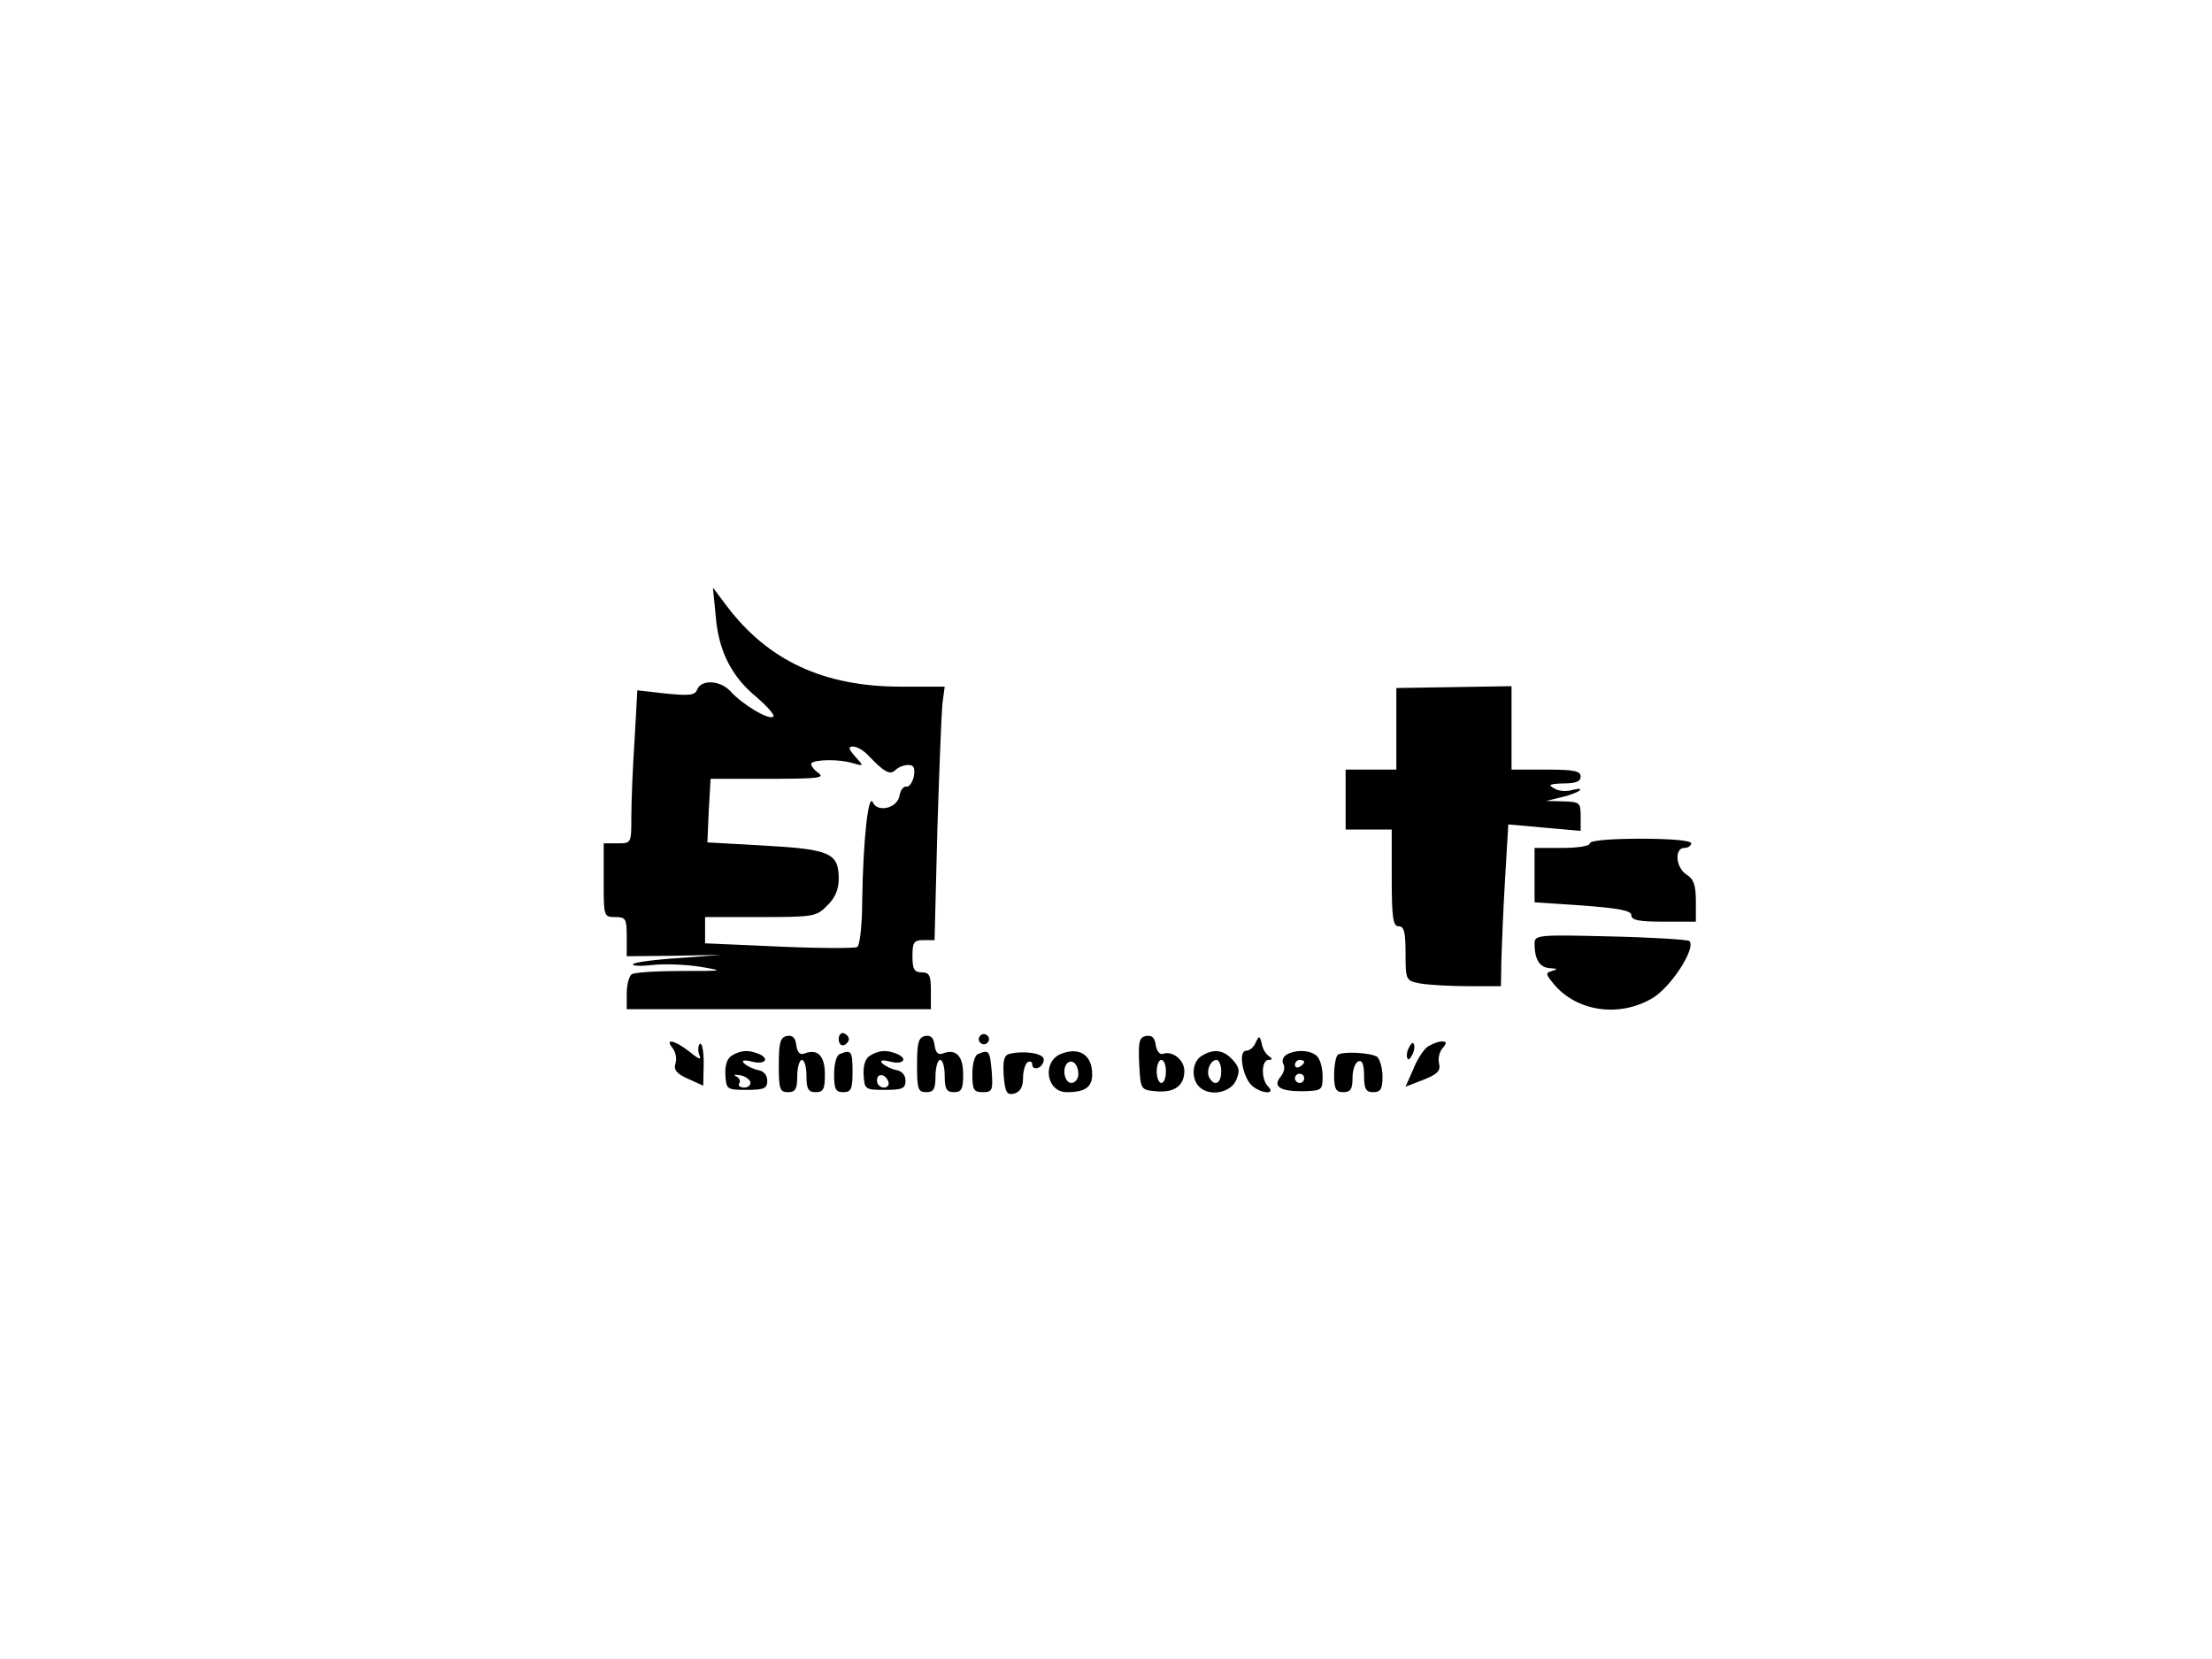
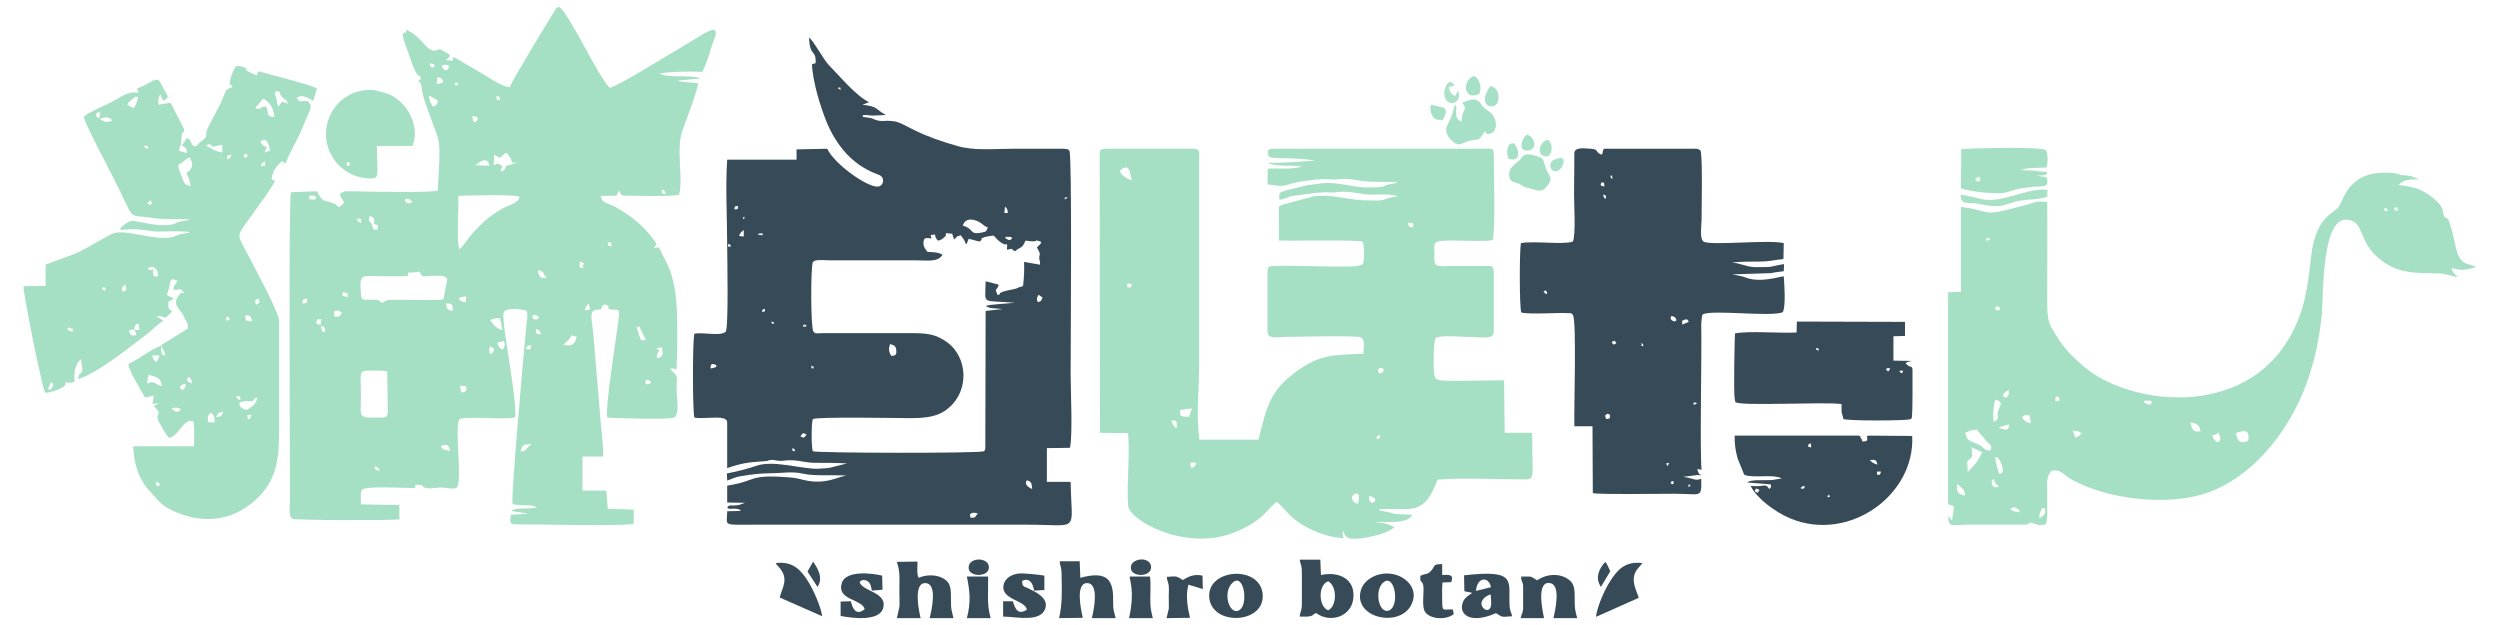
- <svg xmlns="http://www.w3.org/2000/svg" version="1.0" width="480pt" height="360pt" viewBox="0 0 480 360" preserveAspectRatio="xMidYMid meet">
-   <g transform="translate(0,360) scale(0.1,-0.1)" fill="#000000" stroke="none">
-     <path d="M1553 2264 c6 -76 34 -132 89 -177 23 -20 40 -39 36 -42 -8 -9 -67 26 -93 55 -22 24 -63 26 -72 4 -5 -13 -16 -14 -68 -9 l-62 7 -6 -108 c-4 -59 -7 -133 -7 -166 0 -58 0 -58 -30 -58 l-30 0 0 -80 c0 -79 0 -80 25 -80 23 0 25 -4 25 -42 l0 -43 102 1 103 2 -92 -7 c-50 -3 -95 -9 -99 -13 -4 -4 15 -5 42 -2 27 3 74 1 104 -4 53 -9 51 -9 -41 -9 -53 0 -101 -3 -108 -7 -6 -4 -11 -23 -11 -42 l0 -34 330 0 330 0 0 40 c0 33 -3 40 -20 40 -16 0 -20 7 -20 35 0 30 3 35 24 35 l24 0 6 238 c4 130 9 254 11 275 l5 37 -95 0 c-167 0 -288 56 -378 175 l-30 40 6 -61z m329 -301 c36 -38 49 -46 61 -34 6 6 18 11 28 11 12 0 15 -6 12 -25 -3 -13 -10 -23 -16 -22 -7 1 -13 -8 -15 -19 -4 -28 -48 -38 -58 -15 -10 21 -21 -84 -23 -211 0 -53 -5 -100 -11 -103 -5 -3 -82 -3 -170 1 l-160 7 0 28 0 29 120 0 c115 0 122 1 145 25 17 16 25 35 25 58 0 56 -19 64 -160 72 l-125 7 3 69 4 69 126 0 c111 0 124 2 106 14 -10 8 -16 17 -13 20 8 8 61 9 89 0 25 -7 25 -7 6 14 -15 17 -16 22 -5 22 8 0 22 -8 31 -17z" />
-     <path d="M3030 2019 l0 -89 -55 0 -55 0 0 -65 0 -65 50 0 50 0 0 -105 c0 -87 3 -105 15 -105 12 0 15 -13 15 -59 0 -58 1 -59 31 -65 17 -3 64 -6 104 -6 l72 0 1 58 c1 31 4 110 8 175 l7 118 78 -7 79 -7 0 32 c0 29 -2 31 -37 32 l-38 1 33 8 c18 4 36 11 40 15 4 4 -3 4 -15 1 -13 -4 -31 -3 -40 3 -15 8 -11 10 20 11 26 0 37 4 37 15 0 12 -15 15 -75 15 l-75 0 0 90 0 91 -125 -2 -125 -2 0 -88z" />
-     <path d="M3450 1770 c0 -6 -27 -10 -60 -10 l-60 0 0 -59 0 -59 105 -7 c79 -6 105 -11 105 -21 0 -11 17 -14 70 -14 l70 0 0 45 c0 34 -5 48 -20 57 -24 15 -27 58 -5 58 8 0 15 5 15 10 0 6 -43 10 -110 10 -67 0 -110 -4 -110 -10z" />
-     <path d="M3330 1552 c0 -34 11 -52 34 -53 16 -1 17 -2 4 -6 -15 -4 -14 -7 5 -30 50 -58 140 -71 211 -30 40 22 97 109 82 125 -4 3 -81 8 -172 10 -159 4 -164 3 -164 -16z" />
-     <path d="M1708 1352 c-15 -3 -18 -14 -18 -63 0 -52 2 -59 20 -59 16 0 20 7 20 35 0 19 5 35 10 35 6 0 10 -16 10 -35 0 -28 4 -35 20 -35 17 0 20 7 20 39 0 40 -16 56 -44 45 -10 -4 -16 2 -18 18 -2 16 -8 22 -20 20z" />
-     <path d="M1820 1345 c0 -9 5 -15 11 -13 6 2 11 8 11 13 0 5 -5 11 -11 13 -6 2 -11 -4 -11 -13z" />
-     <path d="M2008 1352 c-15 -3 -18 -14 -18 -63 0 -52 2 -59 20 -59 16 0 20 7 20 35 0 19 5 35 10 35 6 0 10 -16 10 -35 0 -28 4 -35 20 -35 17 0 20 7 20 39 0 40 -16 56 -44 45 -10 -4 -16 2 -18 18 -2 16 -8 22 -20 20z" />
-     <path d="M2126 1351 c-4 -5 -2 -12 3 -15 5 -4 12 -2 15 3 4 5 2 12 -3 15 -5 4 -12 2 -15 -3z" />
-     <path d="M2487 1352 c-15 -3 -17 -12 -15 -60 3 -56 3 -57 36 -60 40 -4 62 12 62 44 0 24 -26 45 -47 37 -6 -2 -13 6 -15 19 -2 16 -8 22 -21 20z m43 -77 c0 -14 -4 -25 -10 -25 -5 0 -10 11 -10 25 0 14 5 25 10 25 6 0 10 -11 10 -25z" />
-     <path d="M2725 1338 c-4 -10 -13 -18 -21 -18 -18 0 -7 -60 14 -77 21 -17 51 -18 34 -1 -16 16 -15 58 1 58 8 0 9 2 1 8 -7 4 -14 16 -16 27 -4 18 -6 18 -13 3z" />
-     <path d="M1460 1325 c6 -8 9 -22 6 -32 -5 -14 2 -23 27 -34 l33 -15 1 48 c0 26 -3 45 -8 43 -4 -3 -5 -13 -2 -23 6 -13 1 -12 -21 6 -32 25 -55 30 -36 7z" />
-     <path d="M3056 1324 c-4 -9 -4 -19 -1 -22 2 -3 7 3 11 12 4 9 4 19 1 22 -2 3 -7 -3 -11 -12z" />
-     <path d="M3097 1328 c-9 -7 -23 -29 -31 -50 l-16 -36 39 15 c30 12 37 19 34 34 -3 11 0 26 7 34 10 12 10 15 -2 15 -8 0 -22 -6 -31 -12z" />
-     <path d="M1589 1310 c-11 -6 -16 -21 -15 -42 2 -32 3 -33 46 -33 38 0 45 3 45 20 0 12 -8 21 -20 23 -11 2 -24 9 -30 14 -7 7 -1 9 18 4 29 -7 38 8 11 18 -21 8 -36 7 -55 -4z m39 -57 c2 -7 -4 -13 -13 -13 -9 0 -14 4 -11 9 4 5 0 12 -6 15 -7 3 -4 5 6 3 11 -1 21 -8 24 -14z" />
-     <path d="M1823 1313 c-8 -2 -13 -22 -13 -44 0 -32 3 -39 20 -39 17 0 20 7 20 45 0 44 -3 48 -27 38z" />
-     <path d="M1889 1310 c-11 -6 -16 -21 -15 -42 2 -32 3 -33 46 -33 38 0 45 3 45 20 0 12 -8 21 -20 23 -11 2 -24 9 -30 14 -7 7 -1 9 18 4 29 -7 38 8 11 18 -21 8 -36 7 -55 -4z m39 -58 c2 -7 -3 -12 -10 -12 -8 0 -15 7 -15 15 0 18 19 15 25 -3z" />
-     <path d="M2123 1313 c-8 -2 -13 -22 -13 -44 0 -34 3 -39 23 -39 20 0 22 4 19 45 -4 45 -6 48 -29 38z" />
-     <path d="M2190 1313 c-11 -3 -14 -14 -12 -47 3 -37 7 -43 23 -39 13 4 19 14 19 34 0 15 5 31 10 34 6 3 10 1 10 -5 0 -7 6 -10 13 -7 6 2 12 10 12 18 0 13 -41 20 -75 12z" />
-     <path d="M2302 1313 c-41 -17 -32 -83 13 -83 40 0 55 11 55 39 0 42 -28 60 -68 44z m38 -44 c0 -10 -7 -19 -15 -19 -15 0 -21 31 -9 43 11 10 24 -3 24 -24z" />
-     <path d="M2608 1309 c-21 -12 -24 -49 -6 -67 22 -22 67 -14 80 13 9 21 8 28 -7 45 -20 22 -41 25 -67 9z m42 -34 c0 -26 -14 -33 -25 -15 -9 14 1 40 15 40 5 0 10 -11 10 -25z" />
-     <path d="M2791 1311 c-7 -5 -10 -14 -6 -20 4 -7 1 -18 -5 -26 -19 -22 -4 -33 45 -33 44 1 45 2 45 33 0 17 -5 36 -12 43 -14 14 -47 15 -67 3z m39 -15 c0 -3 -4 -8 -10 -11 -5 -3 -10 -1 -10 4 0 6 5 11 10 11 6 0 10 -2 10 -4z m0 -36 c0 -5 -4 -10 -10 -10 -5 0 -10 5 -10 10 0 6 5 10 10 10 6 0 10 -4 10 -10z" />
-     <path d="M2903 1311 c-4 -3 -8 -23 -8 -44 0 -30 4 -37 20 -37 16 0 20 7 20 32 0 17 6 33 13 35 8 3 12 -7 12 -31 0 -29 4 -36 20 -36 16 0 20 7 20 34 0 19 -6 38 -12 43 -16 9 -74 12 -85 4z" />
+ <svg xmlns="http://www.w3.org/2000/svg" xml:space="preserve" width="8in" height="2in" version="1.1" style="shape-rendering:geometricPrecision; text-rendering:geometricPrecision; image-rendering:optimizeQuality; fill-rule:evenodd; clip-rule:evenodd" viewBox="0 0 8000 2000">
+   <defs>
+     <style type="text/css">
+    
+     .fil1 {fill:#374A57}
+     .fil4 {fill:#384B58}
+     .fil0 {fill:#A5E0C4}
+     .fil2 {fill:#A6E0C6}
+     .fil6 {fill:#A8E1C7}
+     .fil3 {fill:#A9E1C7}
+     .fil5 {fill:#ABE2C9}
+     .fil7 {fill:#E7F7F0}
+     .fil8 {fill:#E8F7F0}
+     .fil10 {fill:#EFF9F3}
+     .fil9 {fill:#F1F9F5}
+    
+   </style>
+   </defs>
+   <g id="Capa_x0020_1">
+     <g id="_2147397122224">
+       <path class="fil0" d="M1215 1507c-17,-4 -13,-4 -17,-15 13,5 12,3 17,15zm224 -64c-12,-3 -24,-3 -28,-15 15,-10 29,-4 28,15zm227 2c5,-22 10,-24 35,-23 -5,4 -11,8 -15,13 -12,10 0,7 -20,10zm-506 -114c-9,-9 -5,-32 -5,-55 0,-88 -9,-90 29,-90 18,0 39,-1 55,2l2 126c0,26 -10,22 -33,22 -15,0 -39,3 -48,-5zm316 -75l-4 -21 20 1c1,16 0,18 -16,20zm599 -27c-7,2 -6,0 -10,-2 1,-16 9,-15 18,-4 -2,2 3,3 -8,6zm-506 -95c-4,-11 -6,-14 0,-25 20,6 12,17 0,25zm539 -15c0,0 -1,0 -1,0l-7 -4 18 -4c3,19 7,32 -16,35 -1,-15 2,-13 8,-26 -1,0 -2,-1 -2,-1zm-408 -14c-5,17 1,13 -17,12 5,-13 3,-10 17,-12zm-91 14c-4,-2 -6,-2 -11,-8 -6,-7 -4,-5 -6,-15l21 -5c4,16 3,14 -4,28zm194 -16c6,-6 13,-11 18,-17 11,-15 0,-14 24,-9 -3,23 -16,34 -42,26zm-88 -50c12,3 13,7 16,16 -14,2 -17,-2 -16,-16zm352 35c-16,3 -18,-1 -21,-14l-9 -26 8 -4 22 44zm-1035 -44c11,8 8,1 8,19 -6,-2 -9,0 -11,-9 -5,-15 3,-10 3,-10zm-6 -4c-16,-5 -16,-2 -11,-18l13 -1 -2 19zm574 -22l8 38c-20,-4 -31,-19 -39,-31 9,-7 17,-6 31,-7zm104 2c6,-7 -11,-14 12,-11 6,1 9,8 9,8 -11,8 -8,6 -21,3zm-610 -20c-6,13 -8,14 -23,13 -9,-24 9,-22 23,-13zm783 -21c2,-4 5,-5 7,-7 6,26 5,15 -6,21 -3,-5 -12,8 -1,-14zm-450 -8c21,1 19,0 23,23 -18,0 -20,-6 -23,-23zm-459 0c1,-15 1,-13 15,-15 -1,14 -1,15 -15,15zm524 -19c-4,18 7,16 -13,13 -5,-1 -11,-7 -12,-9 3,-2 8,-6 13,-6 26,-5 2,-2 12,2zm-397 -11c4,-3 -6,-8 12,-4 11,3 2,1 6,8 -5,3 8,8 -11,3 -12,-3 -3,-1 -7,-7zm97 18c-32,0 -35,4 -37,-18 -6,-71 4,-57 71,-57 102,0 75,2 80,-12 19,1 21,-1 35,-3 6,6 3,4 6,8l5 7c38,0 77,-9 79,12l-12 62c-34,6 -163,-2 -180,3 -14,4 -3,4 -16,8 -17,-9 -3,-10 -31,-10zm558 -70c-23,4 -26,-6 -29,-25 24,4 15,15 29,25zm106 -52c31,12 -2,5 12,19 -15,2 -6,2 -14,-3l2 -16zm101 -48c-18,-6 -8,-1 -13,-14 15,4 10,-6 13,14zm-748 -69c-1,22 2,11 -9,16 -14,-9 -3,1 -8,-12 -10,-27 -15,-8 -9,-33 12,3 18,12 13,26l13 3zm-66 -21c16,2 10,-2 13,15 -11,-6 -12,-3 -13,-15zm177 -53c-14,8 -19,6 -25,-6 9,-9 19,-1 25,6zm150 151c-9,-20 -3,-107 -3,-146 -1,-25 -5,-25 18,-25 28,0 161,-5 177,4 0,19 -36,27 -52,36 -45,26 -67,46 -100,83 -10,10 -29,42 -40,48zm-472 -159c-18,-1 -2,0 -9,-5 1,-7 1,-8 11,-7 16,2 9,5 11,7 -8,5 11,6 -13,5zm1120 -32c10,5 9,4 12,16 -13,-4 -12,-1 -12,-16zm-597 -77c16,-13 39,-29 45,1l-45 -1zm79 -24c15,-10 17,-30 34,2 11,23 -6,10 18,14l-32 10c-6,14 -3,12 -17,18 -2,-10 -1,-1 1,-8 1,-1 1,-2 1,-3l3 -5c-16,-10 -9,-14 -28,-4l1 -34 19 10zm-89 -133c18,2 11,-2 19,9 -13,18 -16,10 -19,-9zm89 -51c-13,-3 -9,0 -12,-13 13,3 8,-6 12,13zm-198 2c-5,15 -5,13 -16,18 -5,-7 -10,-10 -14,-35 13,5 22,12 30,17zm52 -51c6,-5 -5,-12 13,-6 -6,10 -2,8 -13,6zm-54 -25c15,4 13,2 18,12 -5,6 4,3 -10,8 -2,1 -9,1 -11,1l3 -21zm37 -33c-8,20 -19,9 -24,-4 1,-1 11,-3 14,-3 13,3 6,3 10,7zm-48 2c-12,-2 -11,0 -14,-13 19,3 15,0 14,13zm-89 -121l0 8c-12,4 -6,2 -12,7 4,24 19,58 27,83 22,63 24,40 30,54 5,11 0,6 -1,7l-6 6c15,6 9,18 14,38 10,40 27,79 41,119 15,42 13,46 13,94l-5 98c-11,9 -232,4 -277,3 -4,0 -17,0 -19,0l-15 6c-6,10 6,15 11,31l-15 14c-16,-7 -2,-6 -18,-12 -30,-12 -33,1 -54,-39l-83 3c-8,31 -3,847 -3,985 0,15 -6,51 7,60 8,5 312,6 343,2l0 -46 -123 -2c0,-14 -3,-38 4,-47 15,-13 137,-5 166,-5 11,-5 2,1 4,-5l0 -6c34,0 13,3 32,10 15,5 38,-2 51,-1 14,0 42,8 51,-1 16,-32 -9,-187 7,-218 25,-10 139,3 178,-5 10,-42 -42,-294 -37,-333 4,-25 72,-10 73,-9 7,7 2,30 1,40 -8,83 -50,552 -45,579 11,3 28,3 40,4 7,0 17,0 23,1l15 5c-21,9 -67,-2 -82,12l55 9 -56 3c-4,26 -5,31 21,31 105,0 287,6 372,-1l0 -46 -83 -3 -5 -58 -76 0 0 -109 66 0c2,-32 -7,-90 -9,-124l-21 -251c-6,-81 -21,-95 23,-96 7,-14 -2,-7 12,-16 25,9 0,7 19,17 27,0 29,-3 26,26 -8,66 -44,285 -37,319 10,2 191,7 212,1 22,-7 10,-68 10,-91 1,-56 7,-34 -20,-65 4,-2 -2,-1 7,-2 0,0 1,0 2,0 1,0 2,1 2,1 11,1 -1,0 9,3 3,-62 4,-160 -1,-220 -3,-34 -9,-65 -19,-95 -12,-31 -24,-49 -36,-76 -17,1 -2,1 -16,2 3,-14 16,-3 -2,-28 -31,-43 -72,-75 -117,-101 -25,-15 -50,-14 -51,-38l50 -1 7 -16c2,4 3,5 6,9 3,4 3,4 6,7 32,0 159,4 181,-3 14,-53 -10,-145 10,-203 10,-28 52,-138 51,-154 -22,-3 -45,-1 -66,-8l74 -7c-28,-13 -110,0 -131,-16 33,-6 97,-7 136,-5 16,-28 25,-69 37,-101 1,-3 6,-15 6,-17 8,-41 -50,5 -86,25 -49,28 -222,137 -253,144 -38,-38 -128,-234 -161,-259 -13,5 -7,1 -15,13 -25,38 -132,216 -144,244 -23,0 -73,-35 -92,-46 -30,-17 -58,-34 -88,-51l-2 10c0,0 0,1 0,2l-23 -1c10,-8 10,-6 14,-17 -50,-32 -28,-13 -50,-14 -29,0 -37,-43 -90,-67z" />
+       <path class="fil0" d="M4381 1586c16,5 30,13 10,24 -11,-7 -9,-6 -10,-24zm-36 26c-8,-2 -12,-3 -17,-12 -3,-7 -2,-13 4,-17 23,-15 17,19 13,29zm-533 -115c-7,-15 -1,-21 12,-16 0,0 8,-3 0,9 -4,7 -4,5 -12,7zm605 -103c-5,15 -4,9 -8,10 0,-1 -10,1 -1,-8 7,-6 0,-2 9,-2zm-669 -48l12 -1c1,2 5,1 6,12 1,20 -1,8 -4,12 -10,-11 -8,-9 -14,-23zm57 -12c-24,-2 -30,3 -29,-22l38 -5 -9 27zm609 -139c-3,-4 -3,-1 -4,-7 0,-6 1,-7 2,-9 20,-7 21,14 2,16zm-800 -275c-10,0 -5,-3 -8,-10 6,-5 9,-2 16,0 -3,7 -1,10 -8,10zm891 -207c16,0 17,-1 18,14 -14,1 -15,-1 -18,-14zm-922 -166c33,-30 32,7 39,30 -15,-4 -33,-16 -39,-30zm-64 -52l1 890 90 1c6,75 -5,159 0,233 4,45 180,146 337,86 99,-39 111,-82 139,-99 34,29 36,47 88,77 35,20 79,37 126,39 -3,-9 -6,-13 -2,-23 7,16 10,24 31,25 15,1 40,-3 54,-6 25,-5 64,-16 79,-31 -8,-4 -21,-10 -30,-12 -6,-1 -32,-5 -36,-4 34,-4 109,9 123,-24 -88,-3 -39,-2 -96,-12 -10,-2 0,6 -10,-6 108,-3 144,22 187,-94 67,-7 200,-1 278,-1 36,0 25,-7 25,-132l-1 -17 -87 0 -2 -168c-34,-1 -184,5 -209,-1l-9 -4c-12,-5 -7,-122 -2,-129 11,-12 83,-5 98,-5 58,0 89,11 89,-19l0 -187c0,-25 -8,-21 -31,-21l-107 0c-9,0 -19,1 -27,1 -29,-1 -25,-13 -25,-40 0,-15 -3,-29 5,-36 13,-14 150,1 182,-8 9,-51 3,-210 3,-273 0,-21 -4,-19 -24,-19l-678 0c-13,0 -9,-1 -20,4 -4,33 10,23 74,27 26,1 50,2 77,7 -1,-1 -60,5 -74,5 -24,1 -50,3 -77,2 5,4 1,2 9,4 31,8 66,3 98,7 -22,12 -78,5 -108,8l-1 50c61,9 45,4 95,-7 34,-6 79,-12 107,-9 18,2 33,-3 54,-1 11,1 18,1 28,3 45,9 84,5 131,6 -8,8 -8,3 -22,7 -37,8 1,9 -67,11 -50,1 -97,-18 -148,-14l-52 7c-91,23 -90,16 -88,46 18,-1 25,-9 42,-12l76 -10c33,-1 13,-3 50,-1 10,1 18,-2 26,-2 37,-3 63,8 96,9 14,0 78,-4 88,6 -22,4 -15,0 -41,9 -16,6 -39,3 -56,3 -48,2 -112,-21 -171,-13l-103 28c-8,4 -9,4 -9,15l1 99c40,1 249,-3 267,3 7,16 6,58 1,73l-16 5c-46,6 -209,-3 -271,0 -16,1 -18,5 -18,21l0 187c0,29 31,19 60,19 32,0 213,-5 236,1 19,5 11,35 11,53 -107,4 -146,2 -233,71 -72,57 -81,120 -103,204l-189 0c-11,-80 -1,-154 -1,-234l0 -659c0,-25 6,-38 -21,-38l-275 0c-18,0 -22,1 -22,19z" />
+       <path class="fil1" d="M3105 1656l-1 -11c11,-6 10,-5 25,-2 -8,9 -7,16 -24,13zm181 -119c16,4 15,11 17,28 -9,-4 -27,-14 -17,-28zm-742 -93c-14,-3 -4,3 -10,-10 12,6 6,-4 10,10zm31 -46c-6,6 -8,0 -8,0 -1,0 -10,2 -1,-8 7,-8 9,-1 10,-1 0,1 11,-4 -1,9zm28 -219c-12,-2 -2,4 -8,-9 12,7 8,-4 8,9zm-329 -6c2,-13 10,-8 19,-4 -1,2 1,6 -9,8 -17,5 -8,-2 -10,-4zm574 -72c12,3 19,6 20,19 2,17 -4,18 -16,19 -8,-13 -9,-22 -4,-38zm-278 -61c3,-1 0,-2 6,-1 4,1 5,4 5,5 -23,4 -5,2 -11,-4zm-92 -5c-11,1 -6,3 -10,-6 9,2 6,0 10,6zm-30 -47c-2,15 4,5 -10,11 4,-12 0,-7 10,-11zm873 -21c-5,-12 -3,-11 2,-24l13 9c-5,12 -3,11 -15,15zm-982 -178c-15,0 -6,3 -10,-8 12,4 5,-4 10,8zm878 -27c4,-2 -9,-5 12,-4 15,1 3,-1 10,5 -10,9 -11,5 -22,-1zm-852 -7c5,-12 5,-10 15,-19l0 21 -15 -2zm616 8l-3 -11c22,-2 11,-4 16,7 6,13 8,13 21,6l10 -9c5,-7 0,0 2,-10l20 2 6 18c14,-10 2,-8 22,-13 3,6 5,7 9,13 11,18 -2,8 9,15l7 -17 34 9c18,-11 -7,-6 19,-15 6,-1 20,-4 27,-4 7,8 16,18 26,24 19,12 18,-9 16,21 32,-5 5,-3 27,5 10,-11 12,-7 20,-14 7,-5 9,-14 13,-20 48,7 23,-4 42,1 18,4 -1,14 -6,21 17,28 5,21 8,38 0,6 3,1 2,17 -21,-4 -30,-5 -51,-9 1,30 0,47 -3,76 -13,9 -2,1 -10,4 -3,1 -11,5 -11,5l-12 3c-63,12 -30,15 -49,18 -11,-27 -2,-10 4,-33l-42 -11c-1,79 -16,59 93,69 -16,2 -84,5 -92,10 9,9 30,7 53,10l-54 6 -1 440c-2,8 -1,5 -4,9 -14,7 -535,6 -548,0 -5,-13 -5,-90 0,-103 18,-8 266,-3 308,-3 55,0 93,-4 126,-32 69,-58 60,-163 -3,-210 -40,-29 -68,-30 -126,-30l-271 0c-28,1 -26,2 -32,-5 -9,-10 -9,-204 -2,-222l5 -4c13,-5 34,-2 48,-2l274 0c39,0 74,7 88,-18 -14,-8 -29,-8 -48,-9 -5,-7 -14,-16 -13,-29 1,-20 11,-15 26,-14zm-556 -12c6,-4 -2,-4 9,-4 17,-1 0,-2 8,6l-17 -2zm717 -35c11,9 7,6 19,12 -6,13 -4,13 -19,16 -41,9 -24,-12 -61,-22 8,-28 40,-22 61,-6zm-765 -16l3 -7c2,3 3,-3 2,5 -1,6 -1,1 -5,2zm847 -27c2,15 1,6 -10,9l2 -21c2,2 7,6 8,12zm-862 -14c-3,14 3,9 -12,11 3,-13 -2,-8 12,-11zm1044 -26l8 -2c0,-1 1,1 2,2 -16,10 -5,2 -10,0zm-725 -351c1,0 2,-2 2,-2 1,0 2,0 3,0 0,0 2,1 2,0 0,-1 2,2 2,2 -3,2 6,11 -9,0zm107 96l-28 -4c7,-7 -12,-4 12,-6 1,0 17,2 19,2l44 -2c-36,-19 -21,-26 -75,-33 1,-1 2,-1 3,-1l18 -7c-42,-20 -96,-86 -129,-119 -18,-19 -48,-77 -63,-88 2,64 23,36 21,82l-12 4c4,61 27,134 47,184 61,147 163,164 174,173 12,10 8,32 -9,34 -33,4 -139,-71 -163,-121l-98 2 0 33 -222 0c-6,86 0,190 0,278 0,31 5,263 -5,273 -20,15 -72,0 -100,6 -6,18 -6,248 0,268 24,6 85,-6 100,6 7,8 4,2 5,18l0 138c46,-16 69,-19 118,-22 18,-1 8,-2 20,-4 18,-2 18,5 44,2 36,-5 64,6 94,7 36,0 72,0 108,2 -58,13 -45,15 -95,17 -52,1 -142,-29 -197,-9 -19,7 -69,20 -93,24l1 23c14,-5 24,-11 42,-14 80,-13 78,-7 148,-12 17,-1 39,0 54,4 34,8 98,3 142,6 -25,-2 -66,33 -145,13 -17,-5 -34,-7 -51,-8 -125,-9 -93,12 -190,27l0 54 57 1c-10,3 -15,7 -27,8 -18,2 -21,-3 -30,6 8,9 4,4 19,5 7,0 7,-1 15,1 10,3 3,0 10,6l-44 1c0,49 -20,43 95,43l864 0c172,0 143,29 140,-137l-76 0 0 -108 74 -1c9,-46 2,-181 2,-237 0,-97 5,-704 -4,-714 -5,-5 -1,-3 -10,-5 -3,-1 -9,-1 -11,-1 -7,0 -16,0 -23,0 -15,0 -31,0 -46,0 -30,0 -61,0 -91,0 -59,0 -125,7 -178,-9 -49,-14 -93,-29 -136,-50 -17,-8 -50,-28 -67,-29 -37,-5 -37,6 -72,-10z" />
+       <path class="fil0" d="M503 1541c17,14 5,11 4,14 -9,-4 -6,6 -7,-5 -2,-16 -2,-3 3,-9zm171 -220c13,7 12,15 13,31l-21 -1c-2,-13 -2,-22 8,-30zm119 20c-2,-24 -7,-7 7,-14 2,4 8,-6 2,8 -5,9 0,5 -9,6zm-101 -6c6,-14 4,-13 22,-18 -4,14 -6,16 -22,18zm-143 -29c15,-2 20,-3 30,4 -11,12 -20,9 -30,-4zm240 6c-14,-6 -23,-6 -23,-24 14,-5 25,-5 43,-4 8,-12 3,-7 15,-12 -4,22 -19,30 -35,40zm-34 -43c17,-3 13,-4 14,11 -11,-3 -7,-2 -14,-11zm-600 -21c-1,-8 4,-18 9,-25 4,5 10,4 3,17 -3,7 -6,6 -12,8zm428 1l-8 -10c8,-10 5,-7 20,-11 -3,13 -1,13 -12,21zm-113 -23l5 -26c30,5 42,13 42,36 -11,-3 -12,-7 -21,-10 -20,-8 -11,1 -26,0zm132 -19c7,4 2,-6 9,7 5,8 2,2 3,13 -11,-4 -21,-7 -12,-20zm-103 -49c-14,-11 -5,-9 -13,-21l24 0c-1,5 -1,7 -4,12 -3,8 -2,5 -7,9zm-62 -86c-17,4 -22,0 -24,-16 18,-4 19,0 24,16zm-4 -30c8,-13 -1,-2 11,-6l2 20 -17 -1c1,-6 -1,-6 4,-13zm-199 19c-16,-3 -11,0 -19,-10 2,-2 6,-4 11,-1 14,6 3,-1 8,11zm551 -52c16,-1 19,4 22,19 -19,0 -22,0 -22,-19zm-53 7c10,10 -4,9 -9,9 1,-5 0,-17 9,-9zm87 -41c-4,-17 -5,-14 8,-19 6,12 4,14 -8,19zm-423 -42c0,-1 -7,2 -5,-11 3,-11 5,-6 11,-10 3,16 5,14 -6,21zm-57 -11c-6,12 0,9 -13,4 5,-3 -1,-11 13,-4zm151 -61c-8,5 2,4 -9,3 -16,0 -2,1 -7,-3 2,-9 15,-9 23,-2 4,4 7,8 8,13 1,21 -3,9 -6,13 -6,-3 -9,7 -9,-24zm-10 -220c6,5 4,2 7,11 -9,4 -3,5 -16,-1l9 -10zm90 -113c16,-8 23,-18 36,-25 23,32 -6,48 -7,48 0,-1 -1,1 -2,2 5,13 11,25 13,42 -20,-4 -20,-8 -27,-27 -6,-14 -11,-22 -13,-40zm278 -7c1,15 5,7 -13,11 3,-10 -2,-3 6,-11 10,-11 5,0 7,0zm-122 -12c2,-16 2,-11 15,-14 -4,11 -4,13 -15,14zm54 -5c3,-15 -2,-7 10,-13 4,16 2,11 -10,13zm-320 -35c3,-2 1,-3 8,-3 1,0 3,2 3,1 1,-1 2,1 3,2 -2,1 8,16 -14,0zm252 18c-15,3 -51,-20 -53,-22 29,-11 3,12 43,0l9 -2 1 24zm126 -26c-8,-11 0,-11 0,-11 15,-7 19,3 27,32l-19 6 8 -18c-8,-3 -12,-2 -16,-9zm-518 -80c13,-7 28,-9 39,4 -13,10 -28,4 -39,-4zm-7 -3c-8,-12 -7,-10 0,-19 6,3 9,-5 7,10 -1,10 -7,8 -7,9zm505 -30c3,-10 0,-4 6,-11l18 -21c7,3 2,0 7,4 20,14 26,29 29,55 -29,-5 -16,-9 -26,-34 -23,-1 -5,8 -34,7zm-410 -12c4,-11 1,-6 14,-17 8,-7 8,-9 20,-10 -2,13 -7,29 -15,37l-19 -10zm496 -24c10,10 14,5 17,20l-18 -7 -12 16c-6,-11 -4,-14 -7,-28 -4,-16 -8,-10 1,-22 16,4 6,7 19,21zm-160 -34c-7,5 -15,4 -20,11 -2,2 -9,20 -11,25 -6,16 -12,27 -21,43 -8,17 -15,28 -22,43l-6 12c-12,28 9,18 -23,43 -14,11 -3,9 -20,14 -13,-12 -8,-20 -23,-28 0,1 -1,1 -1,3 -1,1 -2,2 -2,2l-6 10c0,1 -1,2 -2,2l-5 8c10,6 16,7 16,24l-26 -8c6,-22 7,-11 8,-36 2,-30 4,-11 10,-31l-44 -86 -39 6c-1,-12 -1,-25 7,-33 1,2 2,8 2,8l6 12c20,-8 16,-14 6,-30 -4,-8 -16,-32 -21,-37 -16,0 -20,5 -34,12 -11,6 -22,12 -34,16 2,13 5,7 3,14 -33,-6 -51,12 -90,32 -22,11 -68,30 -84,44 3,24 95,194 112,230 46,94 33,86 81,91 31,3 24,5 68,7 21,1 52,0 80,1 -14,4 -12,4 -26,6 -22,3 -13,5 -29,9 -26,8 -67,1 -93,-4 -10,-2 -24,-5 -33,-6 -15,-1 -25,7 -36,17 -6,6 -5,2 -8,11 24,1 35,-3 59,-1 24,2 38,6 57,7 25,0 91,-3 108,2 -15,5 -15,3 -29,6 -13,3 -17,8 -29,10 -56,12 -141,-25 -185,-13 -17,5 -81,45 -104,56 -39,19 -74,28 -115,45l0 68 -71 1c1,32 59,324 70,341 14,0 48,-11 60,-21 9,-7 0,3 4,-5 2,-4 0,-6 1,-8 12,2 16,4 29,-2 -4,-25 2,-59 20,-71l5 34c-6,20 -10,1 -14,29 64,-20 156,-96 210,-136 23,-17 42,-38 63,-51l-21 -13c1,0 3,-2 3,-1 0,1 2,0 3,-1 9,0 11,3 22,6l21 -20c-13,-12 -13,-6 -12,-32l18 -9 -23 -12c18,-48 3,-57 34,-46 -6,13 -13,14 -13,29 22,4 18,-12 34,10 -10,5 -4,-9 -17,8 -22,32 2,39 15,65 6,14 16,25 15,41l-86 53c3,14 8,13 11,26 1,0 1,1 1,2l-2 7c-12,-6 -10,-17 -10,-33 -34,11 -72,45 -105,58 0,23 42,86 53,108l28 -6 -4 26 17 -1c1,0 2,0 3,0l-16 8c34,32 -1,20 18,54 8,14 21,39 31,48 27,-4 38,-44 64,-54l14 1c4,26 2,53 2,80l-195 0c3,57 17,104 51,141 23,25 38,48 73,64 93,44 181,35 252,-20 84,-66 91,-139 91,-238l0 -350c0,-25 -94,-199 -112,-233 -27,-52 -21,-35 47,-135 0,-1 1,-2 1,-2l17 -22c12,-18 24,-35 34,-54 -10,-6 -16,0 -4,-31 5,-13 16,-20 25,-32 12,4 -1,1 13,7 9,-27 32,-66 46,-96l32 -75c5,-19 2,-13 -6,-28 -20,-3 -28,7 -37,-11 20,-14 37,3 54,9l11 -39c-20,-12 -153,-45 -187,-55l-6 14c-9,-6 -27,-11 -33,-18 -7,-7 12,-1 -11,-10 -7,-2 -14,-3 -22,-3 -6,11 -18,35 -19,49 -2,20 -4,1 8,18z" />
+       <path class="fil0" d="M6525 1658c1,-7 2,-15 5,-21 8,-19 0,-8 13,-11 6,17 -4,26 -18,32zm-92 -28c13,-13 18,-4 30,3 -7,6 12,8 -15,4 -5,-1 -12,-4 -15,-7zm-170 -81c1,1 2,1 3,2 23,19 21,22 22,35 -23,-5 -28,-11 -25,-37zm133 8c-14,4 -8,4 -20,-3 -6,-17 1,-19 2,-21 1,1 2,2 2,3 20,37 4,0 16,21zm10 -68c11,31 -9,27 -9,27 -4,-12 -13,-43 -12,-54 6,2 12,1 21,27zm-111 -12c22,-21 16,-11 14,-46l34 16c-2,7 -15,29 -21,36l-25 28 -2 -34zm784 -83c15,-6 13,-1 19,-11l7 16c2,11 -10,31 -26,-5zm-733 5c26,33 28,19 25,41 -21,6 -17,-8 -45,-20 -22,-10 -32,-8 -37,-35 11,-5 20,-10 37,-10l20 24zm809 -13c26,-10 46,-13 39,25 -23,10 -35,2 -39,-25zm-514 15l-8 -23c19,2 18,1 28,9 -9,8 -8,9 -20,14zm-236 -29c-12,-4 -3,-1 -8,-5l32 -9c-1,6 3,24 -24,14zm637 8c-24,4 -27,-4 -33,-28 20,2 29,7 33,28zm-543 -25c-4,-1 -29,-8 -27,-23 10,-5 10,-4 22,-3l5 26zm-119 -5c-4,-21 0,-52 4,-71 28,5 17,18 12,30 -10,25 8,29 -16,41zm481 -62c7,-6 -12,-5 12,-6 19,0 9,3 12,6 0,0 1,15 -24,0zm-282 -20c12,4 11,2 11,15 -17,2 -14,0 -11,-15zm-170 0c3,-11 7,-14 19,-20 0,17 3,12 -8,25l-11 -5zm-20 -287c9,-1 8,-1 12,11l-14 1c-5,-20 -1,-7 2,-12zm-34 -215c6,-6 -3,-3 7,-4 17,-2 -2,-2 6,4 -5,3 0,2 -8,3 -12,1 2,2 -5,-3zm1286 -90c-17,-4 -7,4 -11,-11 14,7 4,-5 11,11zm20 -9c15,-8 9,-3 14,6 -17,1 -9,2 -14,-6zm14 -75c21,-20 34,-16 68,-19 -6,0 -19,-7 -28,-9 -12,-4 -29,-3 -33,-4 0,0 -8,-4 -16,-5 -3,-1 -13,-2 -16,-2 -139,-9 -149,89 -167,110 -16,19 -73,33 -87,155 -12,104 -20,171 -65,254 -150,275 -524,223 -665,99 -30,-26 -54,-49 -77,-83 -30,-48 -38,-53 -38,-120 0,-108 1,-215 0,-322 -17,0 -26,-3 -42,2 -4,1 -12,4 -19,6 -162,44 -105,22 -215,8l0 272 -41 1 0 678 19 8 -6 43c-9,-2 -1,2 -7,-6 -3,-2 -4,-6 -5,-8 -3,42 18,29 59,29l183 0c29,-2 7,-12 34,-3 3,1 -1,1 9,3 8,1 25,3 28,-5 0,-1 1,-2 1,-3l2 -18c1,-7 0,-15 0,-23 0,-15 0,-30 0,-45 0,-37 -5,-57 14,-79 28,-5 37,11 55,23 118,71 322,92 446,47 137,-49 246,-182 303,-318 33,-81 51,-158 61,-252 5,-57 -2,-312 81,-303 58,6 32,69 105,127 61,48 118,43 186,45 27,1 41,8 64,12 -11,-10 -17,-14 -21,-29 39,9 45,6 80,-4l-28 -9c-39,-12 -36,-55 -51,-108 -14,-51 -14,-33 -22,-42 -14,-14 10,-28 -51,-71 -33,-23 -53,-26 -98,-32z" />
+       <path class="fil1" d="M5403 1554c0,-6 7,-4 6,1 0,0 -1,1 -1,1 -12,3 -5,8 -5,-2zm-53 -15c4,3 9,-2 4,11 -7,-3 -11,-1 -4,-11zm-18 -57c4,2 16,-7 3,10l-3 -10zm-188 -158c3,2 9,0 8,9 -1,9 -4,6 -12,8 -4,-12 -7,-10 4,-17zm275 -33c7,-6 -10,-4 4,-3 8,1 3,-1 7,3 -14,9 -10,1 -11,0zm-169 -193c12,5 6,-1 9,10 -20,-5 3,0 -9,-10zm-83 -8c7,11 7,7 -3,13 -6,-7 -12,-7 3,-13zm216 -51c2,-15 -6,-10 8,-16 10,-5 13,7 13,7l-21 9zm-35 -28c13,3 13,4 17,14 -10,5 -5,5 -15,0 -4,-7 -6,1 -2,-14zm-409 -78c10,-5 6,-6 12,4 -3,2 5,7 -7,2 -15,-6 12,8 -5,-6zm191 -311c15,7 8,2 8,15 -4,-4 -2,1 -6,-7 -2,-4 -1,-4 -2,-8zm4 -25c-11,-3 -15,-2 -9,-14 11,5 7,-5 9,14zm19 -33c0,0 3,-7 6,1 4,15 -5,4 -6,-1zm279 956l12 1c-1,-1 -3,-3 -3,-2 -1,1 -7,-4 -10,-18l14 2c-6,-68 1,-352 -1,-467l2 -22c2,-8 0,-4 3,-8 30,-16 219,9 256,-7 10,-20 5,-87 3,-115 -43,9 -85,19 -125,3 -4,-2 -37,-9 -40,-9l125 -4c16,-4 20,-3 40,-6l1 -23c-59,10 -22,9 -89,10 -29,0 -47,-12 -78,-15 30,-3 61,-3 90,-3 30,0 43,-5 75,-8l1 -51c-48,-12 -234,9 -257,-5 -13,-11 -6,-53 -6,-68 0,-37 4,-215 -4,-224 -10,-7 -19,-5 -34,-5l-274 0c-6,7 0,-1 -4,8 -2,6 3,1 -4,11 -22,-8 -7,-17 -34,-19 -28,-2 -50,-4 -53,12l-1 137c0,29 6,129 -4,148 -29,11 -126,-3 -166,5 -5,23 -5,204 1,222 28,7 114,0 147,2 16,1 10,-2 18,5 13,16 3,309 5,357l58 0 1 214c23,5 211,2 261,2 87,0 87,16 86,-48 -20,8 -25,-2 -58,-6l46 -6z" />
+       <path class="fil1" d="M6078 1189c5,-5 -2,-3 7,-3 17,-2 -4,-3 5,3 -4,2 1,11 -12,0zm-29 -10c-7,10 -5,14 -14,2 4,-3 1,-2 8,-3 0,0 4,1 6,1zm-228 -57c-15,-5 -7,2 -9,-9 9,3 4,-2 9,9zm-72 -58c-53,3 -153,-6 -197,3 -1,9 -5,184 -1,209l2 10c5,15 283,-1 340,7 0,8 0,17 0,25l6 23c14,6 204,6 216,0 1,-1 1,-3 1,-3 4,12 4,-66 4,-73 0,-28 0,-56 0,-84 -4,-15 -7,0 -22,-19 8,-6 18,-6 21,-7l-60 -1 0 -78 37 -1 0 -45 -346 -1 -1 35z" />
+       <path class="fil1" d="M5847 1588c10,-10 5,-2 9,1 -5,2 -4,5 -9,-1zm-227 -25c12,6 13,2 4,14 -4,-3 -14,-2 -4,-14zm154 -1l-5 2c-11,-1 1,4 -7,-3 18,-14 11,0 12,1zm233 -42c-1,-16 -2,-10 12,-11 -4,14 -1,8 -12,11zm1 -33c-17,-6 -14,-5 -25,-15 20,-1 20,-2 25,15zm-212 -55c-10,-4 -12,3 -8,-12 7,3 6,-11 8,12zm182 -38c-11,7 -1,-2 -3,10 -1,3 4,5 -6,8 -14,3 -9,-3 -12,-7 -12,-14 8,-3 -9,-11l-397 0c-1,26 3,49 9,72l21 52c1,-1 2,1 2,2 36,11 88,-4 119,11l-32 5c-27,2 -66,-3 -79,8l75 6c4,8 -2,13 -4,15 -16,-21 -7,-6 -60,-10 19,39 77,83 127,104 188,78 400,-75 390,-264l-141 -1z" />
+       <path class="fil0" d="M1118 520c2,12 4,9 -9,10 1,-18 3,-10 9,-10zm88 -53l114 0c28,-73 -28,-147 -75,-165 -5,-3 -6,-2 -11,-4 -1,0 -2,-1 -3,-1l-35 -9c-55,-4 -103,21 -131,65 -59,96 8,214 116,218 35,1 26,-5 25,-104z" />
+       <path class="fil0" d="M6332 565c7,10 7,6 0,17 -14,-6 -13,-10 0,-17zm-57 38c30,10 118,21 147,12 34,-10 31,-11 74,-16 31,-5 61,5 55,-24 -2,-12 1,-6 -34,-13 17,-1 22,1 34,-6 -7,-13 8,-2 -35,-9 -13,-2 -30,-1 -48,-3 20,-9 57,-6 81,-8 7,-26 1,-50 0,-51 0,-1 -1,-2 -1,-3 -5,-15 -242,-7 -272,-5l-1 126z" />
+       <path class="fil1" d="M4250 1953c-30,-11 -34,-80 0,-93 30,16 28,81 0,93zm-25 -162l-66 0c3,18 7,16 7,41l0 99c0,25 -5,23 -7,42 9,0 25,1 33,-1 14,-3 5,-5 20,-10 45,33 110,11 118,-43 10,-64 -43,-92 -103,-79l-2 -49z" />
+       <path class="fil1" d="M3391 1796c1,17 6,17 6,40 1,49 3,98 -8,142l76 -1c-6,-26 -25,-113 15,-111 39,2 19,91 14,112l76 0c-7,-29 -8,-24 -8,-58 1,-63 -18,-95 -105,-71l-2 -53 -64 0z" />
+       <path class="fil1" d="M2940 1849c-7,-10 -4,-32 -4,-52l-66 1c11,34 8,52 8,91 0,67 4,33 -8,89l76 0c-5,-20 -24,-110 13,-112 43,-2 22,87 16,112l76 0c-6,-28 -8,-24 -8,-58 0,-21 1,-42 -9,-56 -18,-23 -60,-30 -94,-15z" />
+       <path class="fil1" d="M4868 1845c-1,16 4,13 6,29l0 76c-2,14 -5,14 -8,28l75 0c-5,-23 -26,-121 20,-112 34,7 16,86 10,112l76 0c-8,-31 -8,-29 -8,-66 0,-25 -1,-41 -15,-54 -30,-26 -75,-22 -105,-1 -25,-14 -10,-12 -51,-12z" />
+       <path class="fil1" d="M4770 1902c1,8 3,30 1,37 -3,15 -15,17 -25,6 -16,-20 7,-38 24,-43zm-47 -11c4,-47 42,-46 48,-12l-48 12zm-37 1l25 5c-1,0 -2,1 -2,2 -9,6 -20,12 -26,24 -19,38 16,78 104,39 22,13 14,13 52,10 -3,-13 -6,-13 -8,-29 -6,-82 29,-122 -146,-102l1 51z" />
+       <path class="fil1" d="M3946 1863c34,-28 49,67 22,88 -32,24 -60,-56 -22,-88zm-76 53c13,90 184,79 170,-19 -13,-91 -183,-76 -170,19z" />
+       <path class="fil1" d="M4429 1862c35,-24 50,76 17,91 -34,15 -51,-67 -17,-91zm92 61c14,-45 -26,-79 -64,-86 -47,-9 -92,17 -102,51 -28,94 139,126 166,35z" />
+       <path class="fil1" d="M2751 1863c6,-10 19,-8 27,-2 8,6 10,18 12,29l34 -3 -1 -45c-28,-7 -115,-19 -129,23 -18,56 64,51 73,84 -25,22 -39,1 -44,-25l-33 1 0 46c35,7 120,18 135,-22 19,-54 -66,-56 -74,-86z" />
+       <path class="fil1" d="M3271 1859c4,-3 31,-15 38,31l33 -2 0 -46c-15,-3 -65,-8 -79,-7 -24,2 -43,13 -50,31 -17,54 67,52 73,85 -29,18 -37,-2 -45,-27l-31 0 0 49c45,1 120,19 135,-26 11,-34 -31,-53 -56,-65 -14,-6 -18,-5 -18,-23z" />
+       <path class="fil2" d="M4679 328c16,25 8,13 0,42 -2,9 1,9 -3,19 -19,-8 -17,-25 -16,-37 0,-9 1,-10 -4,-17 -8,24 -7,34 -21,58 -14,26 -7,37 9,55 25,26 32,9 56,3 38,-10 26,7 52,-31 7,8 3,13 21,6 21,-10 18,-52 -8,-69 -36,-26 -18,-22 -35,-34 -17,-12 -33,1 -51,5z" />
+       <path class="fil1" d="M5244 1913c-6,-22 -29,-57 -6,-90l18 -21c-58,-8 -83,26 -103,57 -17,26 -41,78 -46,115l137 -61z" />
+       <path class="fil1" d="M2482 1802c5,8 3,4 9,11 36,39 12,66 4,99l136 60c-5,-34 -30,-88 -46,-113 -20,-31 -46,-65 -103,-57z" />
+       <path class="fil1" d="M4545 1843c-1,23 3,13 8,25 7,18 -5,67 6,88 13,25 68,30 93,9l-3 -15c-30,-1 -34,10 -34,-26 0,-20 -1,-41 1,-60 31,-2 28,2 30,-9 5,-20 -21,-15 -31,-15l0 -35c-33,1 -20,5 -36,22 -11,13 -21,8 -34,16z" />
+       <path class="fil0" d="M4882 495c-13,5 -8,5 -17,15 -13,15 -41,25 -35,56 4,21 19,14 36,25 22,14 14,6 48,17 22,7 32,-6 40,-17 15,-20 5,-27 -4,-45 -9,-17 -7,-35 -20,-42 -9,-4 -40,-13 -48,-9z" />
+       <path class="fil1" d="M3734 1846c0,12 4,14 6,28 1,10 0,24 0,34 0,59 3,23 -7,70l75 -1c-7,-29 -15,-71 -5,-106l46 14 -1 -43c-27,-6 -45,3 -63,14 -23,-14 -18,-12 -51,-10z" />
+       <path class="fil1" d="M3680 1845l-65 0c0,14 17,47 -2,133l76 0c-7,-30 -8,-31 -8,-66 0,-20 2,-46 -1,-67z" />
+       <path class="fil1" d="M3162 1845l-68 0c10,49 13,83 0,133l76 0c-13,-48 -7,-76 -8,-133z" />
+       <path class="fil3" d="M6274 623c1,38 26,22 55,29 38,8 68,13 105,-2 40,-15 82,-8 117,-20l1 -23c-47,-3 -79,12 -132,25 -78,19 -78,-1 -146,-9z" />
+       <path class="fil1" d="M3100 1821c5,27 71,26 64,-11 -7,-29 -70,-26 -64,11z" />
+       <path class="fil4" d="M3619 1821c6,28 71,25 64,-11 -7,-32 -70,-23 -64,11z" />
+       <path class="fil2" d="M4733 301c11,-21 1,-48 -15,-58 -41,12 -35,81 15,58z" />
+       <path class="fil2" d="M4769 276c-6,7 -16,25 -17,37 -2,18 8,30 26,27 26,-6 23,-62 -9,-64z" />
+       <path class="fil2" d="M4579 335c-3,11 -2,24 5,36 7,13 13,12 32,13 7,-11 17,-27 5,-39l-42 -10z" />
+       <path class="fil5" d="M4665 290c-1,1 -1,1 -1,3l-7 14c-11,-3 -19,-15 -21,-29l6 -1c0,0 2,-1 2,-1l10 -1c-5,-11 -3,-10 -16,-13 -19,12 -21,51 -7,62 19,17 49,-5 34,-34z" />
+       <path class="fil4" d="M5153 1828l-11 -23c-4,-6 -3,-4 -5,-7 -18,19 -35,50 -14,80l30 -50z" />
+       <path class="fil4" d="M2616 1878c21,-31 -3,-64 -14,-81l-18 32 32 49z" />
+       <path class="fil2" d="M4886 431c-16,9 -32,57 7,50 29,-5 17,-45 -7,-50z" />
+       <path class="fil3" d="M4955 500c13,-15 15,-38 -1,-53 -29,3 -42,60 1,53z" />
+       <path class="fil2" d="M4827 508c44,13 34,-33 17,-50 -13,2 -15,2 -19,15 -4,13 -1,25 2,35z" />
+       <path class="fil6" d="M4989 506c-14,4 -24,6 -27,17 -5,15 5,26 18,25 21,-2 36,-50 9,-42z" />
+       <path class="fil7" d="M6332 582c7,-11 7,-7 0,-17 -13,7 -14,11 0,17z" />
+       <path class="fil8" d="M7661 667c5,8 -3,7 14,6 -5,-9 1,-14 -14,-6z" />
+       <path class="fil9" d="M7641 676c-7,-16 3,-4 -11,-11 4,15 -6,7 11,11z" />
+       <path class="fil10" d="M6355 766c7,5 -7,4 5,3 8,-1 3,0 8,-3 -8,-6 11,-6 -6,-4 -10,1 -1,-2 -7,4z" />
+     </g>
  </g>
</svg>
